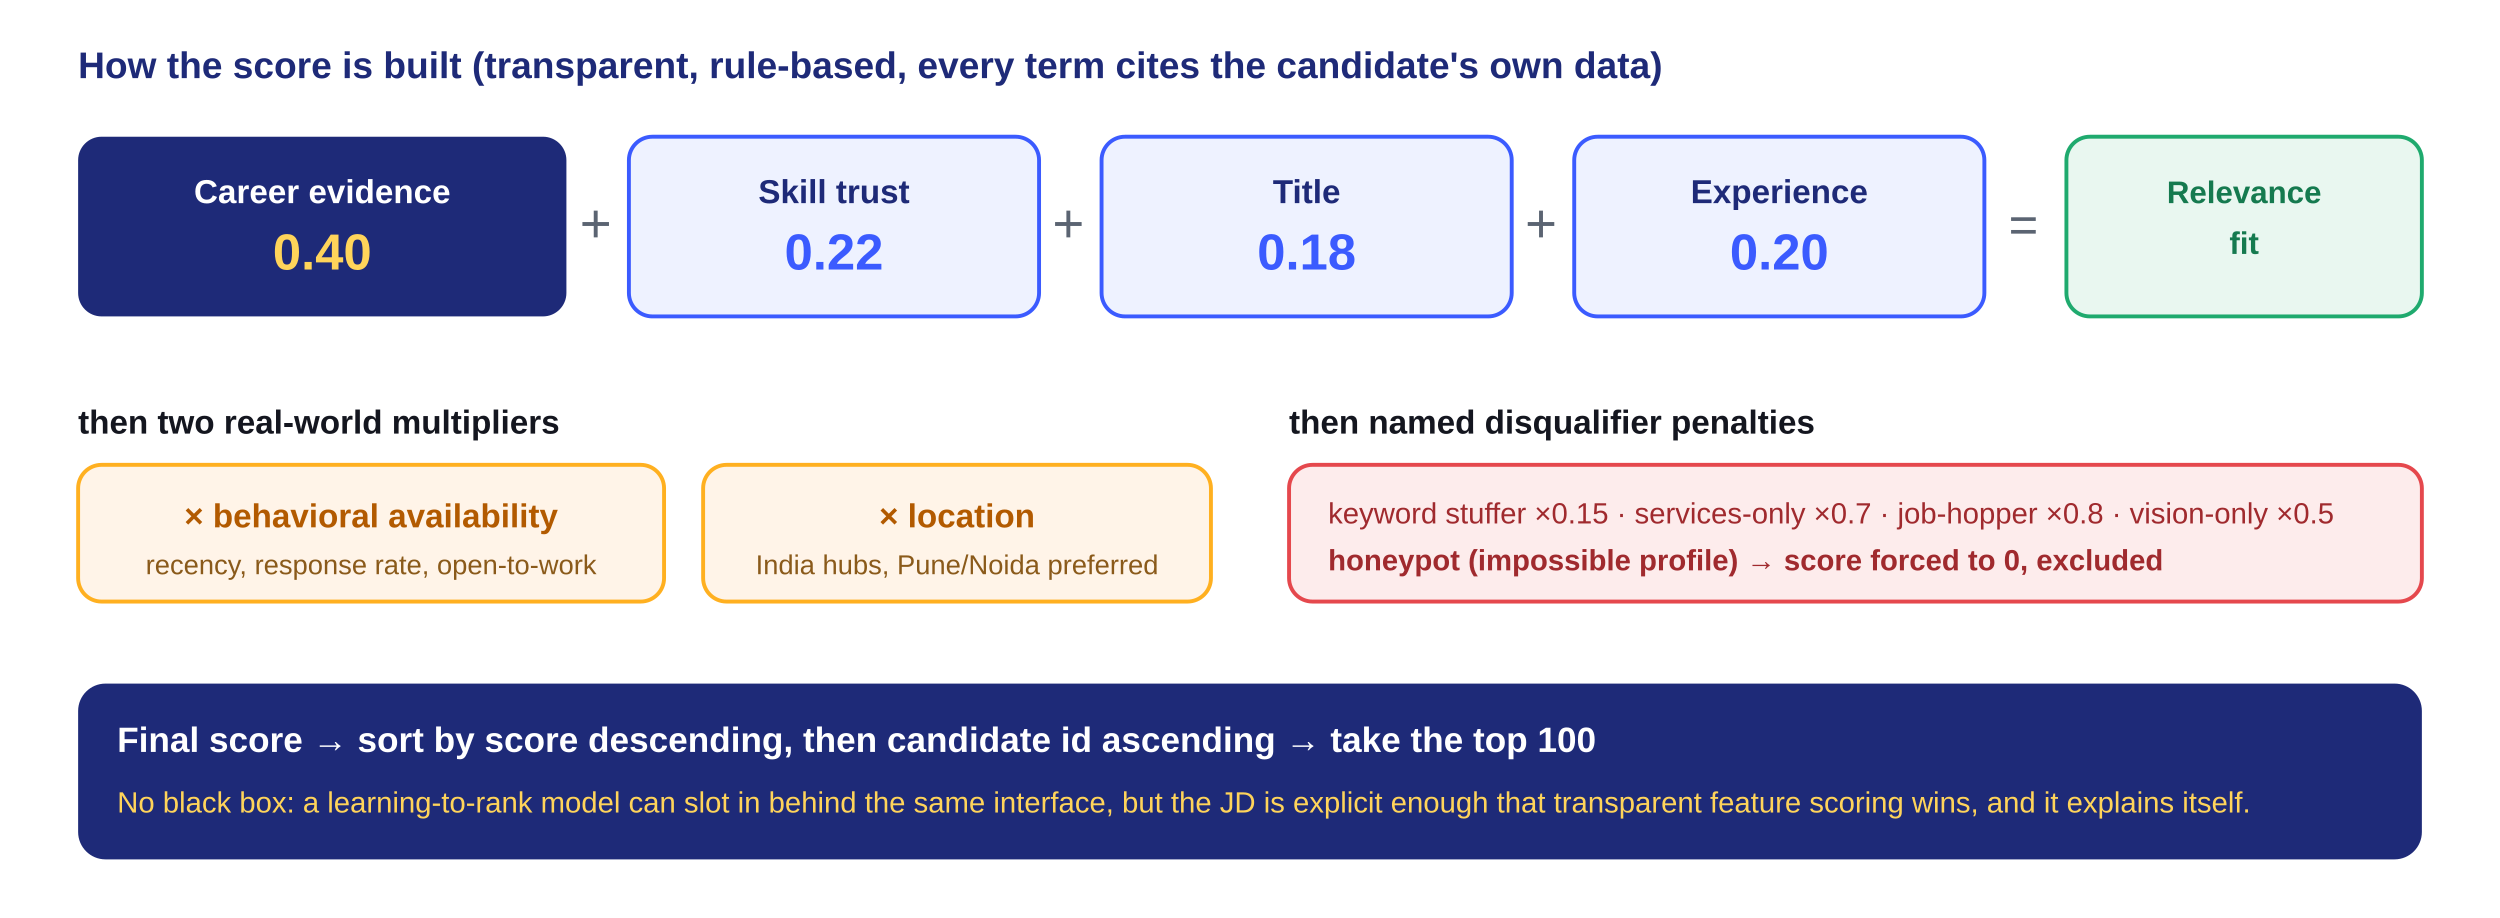
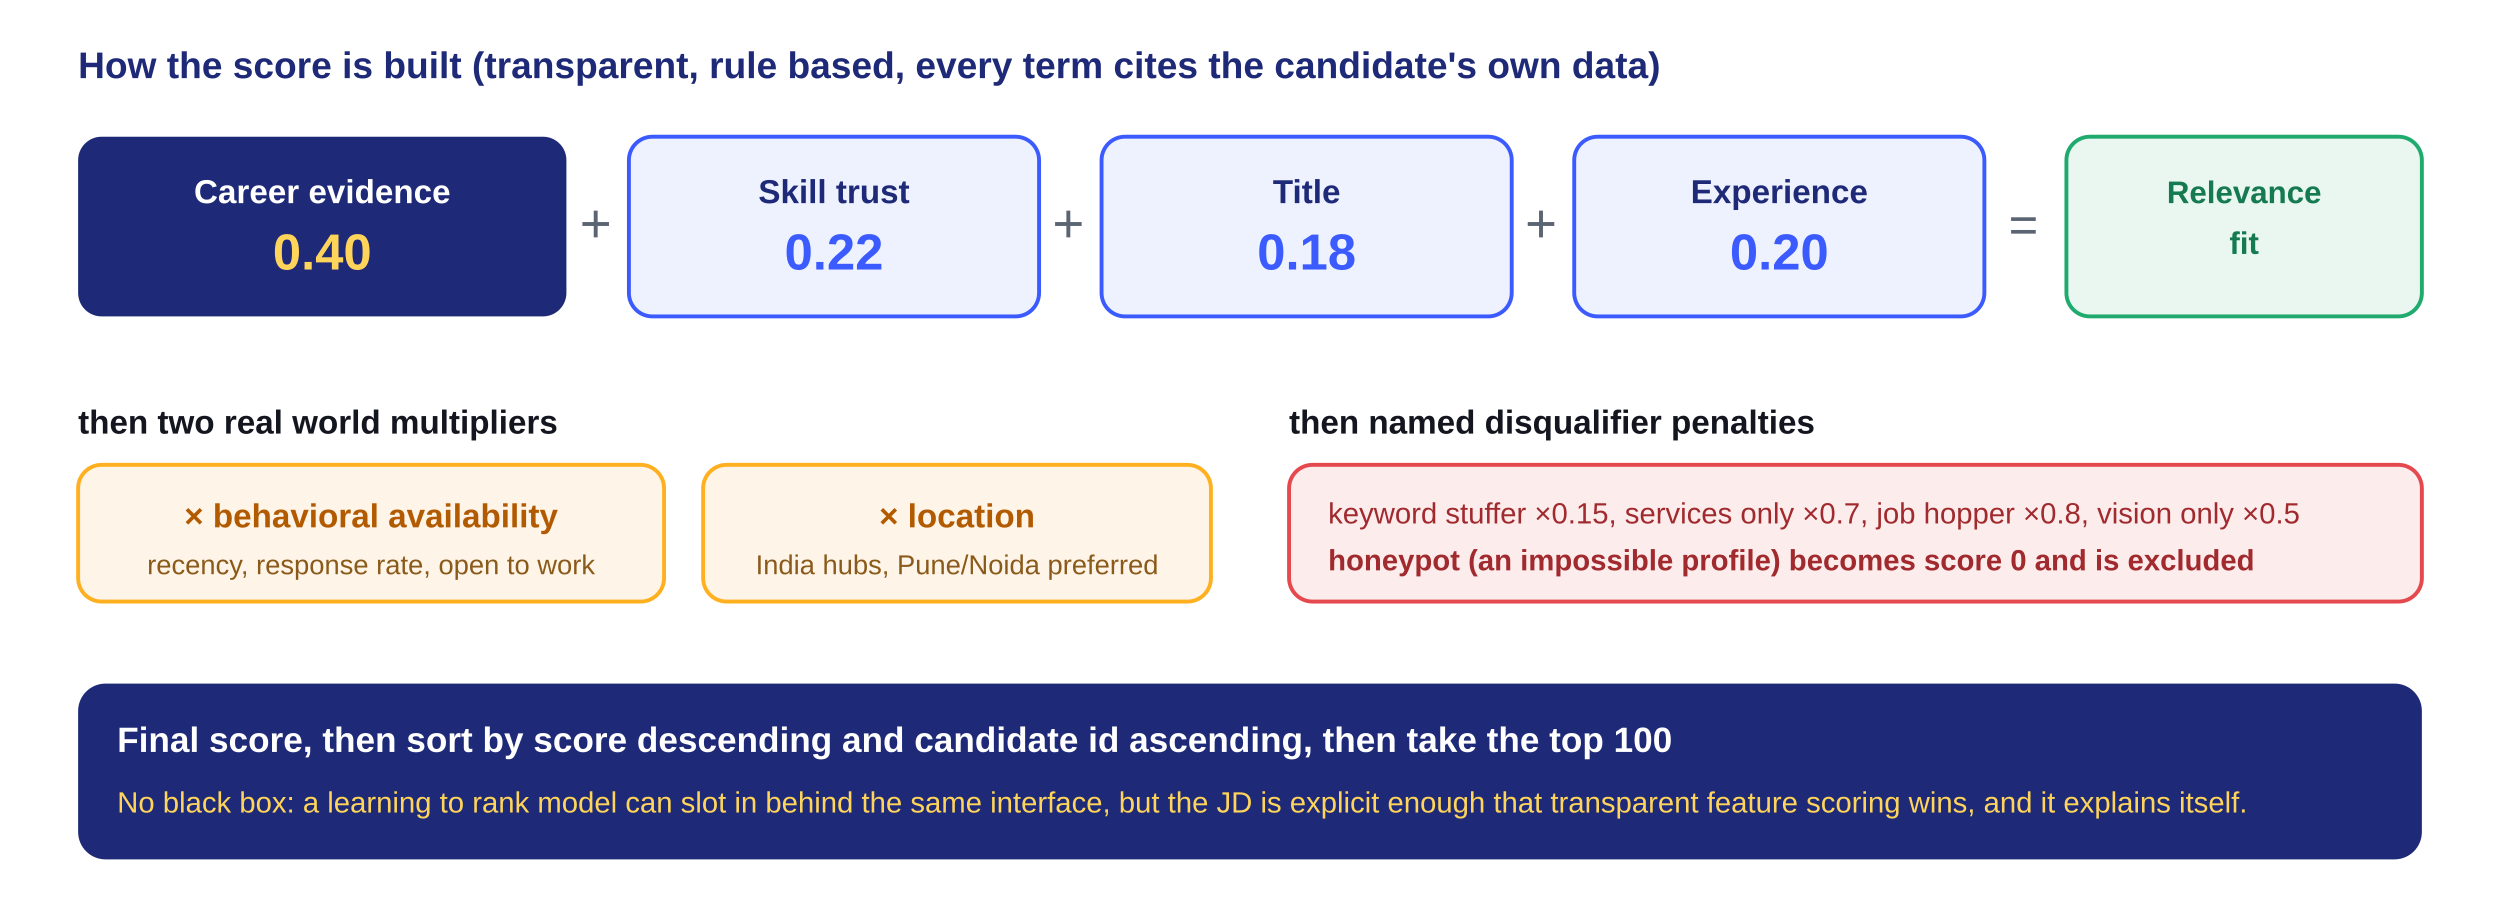
<svg xmlns="http://www.w3.org/2000/svg" width="1280" height="470" viewBox="0 0 1280 470" font-family="Segoe UI, Arial, sans-serif">
  <rect width="1280" height="470" fill="#FFFFFF" />
-   <text x="40" y="40" font-size="19" font-weight="700" fill="#1E2A78">How the score is built (transparent, rule-based, every term cites the candidate's own data)</text>
+   <text x="40" y="40" font-size="19" font-weight="700" fill="#1E2A78">How the score is built (transparent, rule based, every term cites the candidate's own data)</text>
  <g>
    <rect x="40" y="70" width="250" height="92" rx="12" fill="url(#g1)" />
    <rect x="40" y="70" width="250" height="92" rx="12" fill="#1E2A78" />
    <text x="165" y="104" font-size="17" font-weight="700" fill="#FFFFFF" text-anchor="middle">Career evidence</text>
    <text x="165" y="138" font-size="26" font-weight="700" fill="#FFD45A" text-anchor="middle">0.40</text>
    <text x="305" y="124" font-size="28" fill="#5B6472" text-anchor="middle">+</text>
    <rect x="322" y="70" width="210" height="92" rx="12" fill="#EEF2FF" stroke="#3B5BFF" stroke-width="2" />
    <text x="427" y="104" font-size="17" font-weight="700" fill="#1E2A78" text-anchor="middle">Skill trust</text>
    <text x="427" y="138" font-size="26" font-weight="700" fill="#3B5BFF" text-anchor="middle">0.22</text>
    <text x="547" y="124" font-size="28" fill="#5B6472" text-anchor="middle">+</text>
    <rect x="564" y="70" width="210" height="92" rx="12" fill="#EEF2FF" stroke="#3B5BFF" stroke-width="2" />
    <text x="669" y="104" font-size="17" font-weight="700" fill="#1E2A78" text-anchor="middle">Title</text>
    <text x="669" y="138" font-size="26" font-weight="700" fill="#3B5BFF" text-anchor="middle">0.18</text>
    <text x="789" y="124" font-size="28" fill="#5B6472" text-anchor="middle">+</text>
    <rect x="806" y="70" width="210" height="92" rx="12" fill="#EEF2FF" stroke="#3B5BFF" stroke-width="2" />
    <text x="911" y="104" font-size="17" font-weight="700" fill="#1E2A78" text-anchor="middle">Experience</text>
    <text x="911" y="138" font-size="26" font-weight="700" fill="#3B5BFF" text-anchor="middle">0.20</text>
    <text x="1036" y="124" font-size="26" fill="#5B6472" text-anchor="middle">=</text>
    <rect x="1058" y="70" width="182" height="92" rx="12" fill="#E9F7F0" stroke="#1FAA6E" stroke-width="2" />
    <text x="1149" y="104" font-size="16" font-weight="700" fill="#157A4F" text-anchor="middle">Relevance</text>
    <text x="1149" y="130" font-size="16" font-weight="700" fill="#157A4F" text-anchor="middle">fit</text>
  </g>
-   <text x="40" y="222" font-size="17" font-weight="700" fill="#14161F">then two real-world multipliers</text>
+   <text x="40" y="222" font-size="17" font-weight="700" fill="#14161F">then two real world multipliers</text>
  <rect x="40" y="238" width="300" height="70" rx="12" fill="#FFF4E8" stroke="#FFB020" stroke-width="2" />
  <text x="190" y="270" font-size="17" font-weight="700" fill="#B25A00" text-anchor="middle">× behavioral availability</text>
-   <text x="190" y="294" font-size="14" fill="#8A5A1A" text-anchor="middle">recency, response rate, open-to-work</text>
+   <text x="190" y="294" font-size="14" fill="#8A5A1A" text-anchor="middle">recency, response rate, open to work</text>
  <rect x="360" y="238" width="260" height="70" rx="12" fill="#FFF4E8" stroke="#FFB020" stroke-width="2" />
  <text x="490" y="270" font-size="17" font-weight="700" fill="#B25A00" text-anchor="middle">× location</text>
  <text x="490" y="294" font-size="14" fill="#8A5A1A" text-anchor="middle">India hubs, Pune/Noida preferred</text>
  <text x="660" y="222" font-size="17" font-weight="700" fill="#14161F">then named disqualifier penalties</text>
  <rect x="660" y="238" width="580" height="70" rx="12" fill="#FDECEC" stroke="#E5484D" stroke-width="2" />
-   <text x="680" y="268" font-size="15" fill="#A02A2E">keyword stuffer ×0.15  ·  services-only ×0.7  ·  job-hopper ×0.8  ·  vision-only ×0.5</text>
-   <text x="680" y="292" font-size="15" font-weight="700" fill="#A02A2E">honeypot (impossible profile) → score forced to 0, excluded</text>
+   <text x="680" y="268" font-size="15" fill="#A02A2E">keyword stuffer ×0.15, services only ×0.7, job hopper ×0.8, vision only ×0.5</text>
+   <text x="680" y="292" font-size="15" font-weight="700" fill="#A02A2E">honeypot (an impossible profile) becomes score 0 and is excluded</text>
  <rect x="40" y="350" width="1200" height="90" rx="14" fill="#1E2A78" />
-   <text x="60" y="385" font-size="18" font-weight="700" fill="#FFFFFF">Final score  →  sort by score descending, then candidate id ascending  →  take the top 100</text>
-   <text x="60" y="416" font-size="15" fill="#FFD45A">No black box: a learning-to-rank model can slot in behind the same interface, but the JD is explicit enough that transparent feature scoring wins, and it explains itself.</text>
+   <text x="60" y="385" font-size="18" font-weight="700" fill="#FFFFFF">Final score, then sort by score descending and candidate id ascending, then take the top 100</text>
+   <text x="60" y="416" font-size="15" fill="#FFD45A">No black box: a learning to rank model can slot in behind the same interface, but the JD is explicit enough that transparent feature scoring wins, and it explains itself.</text>
</svg>
